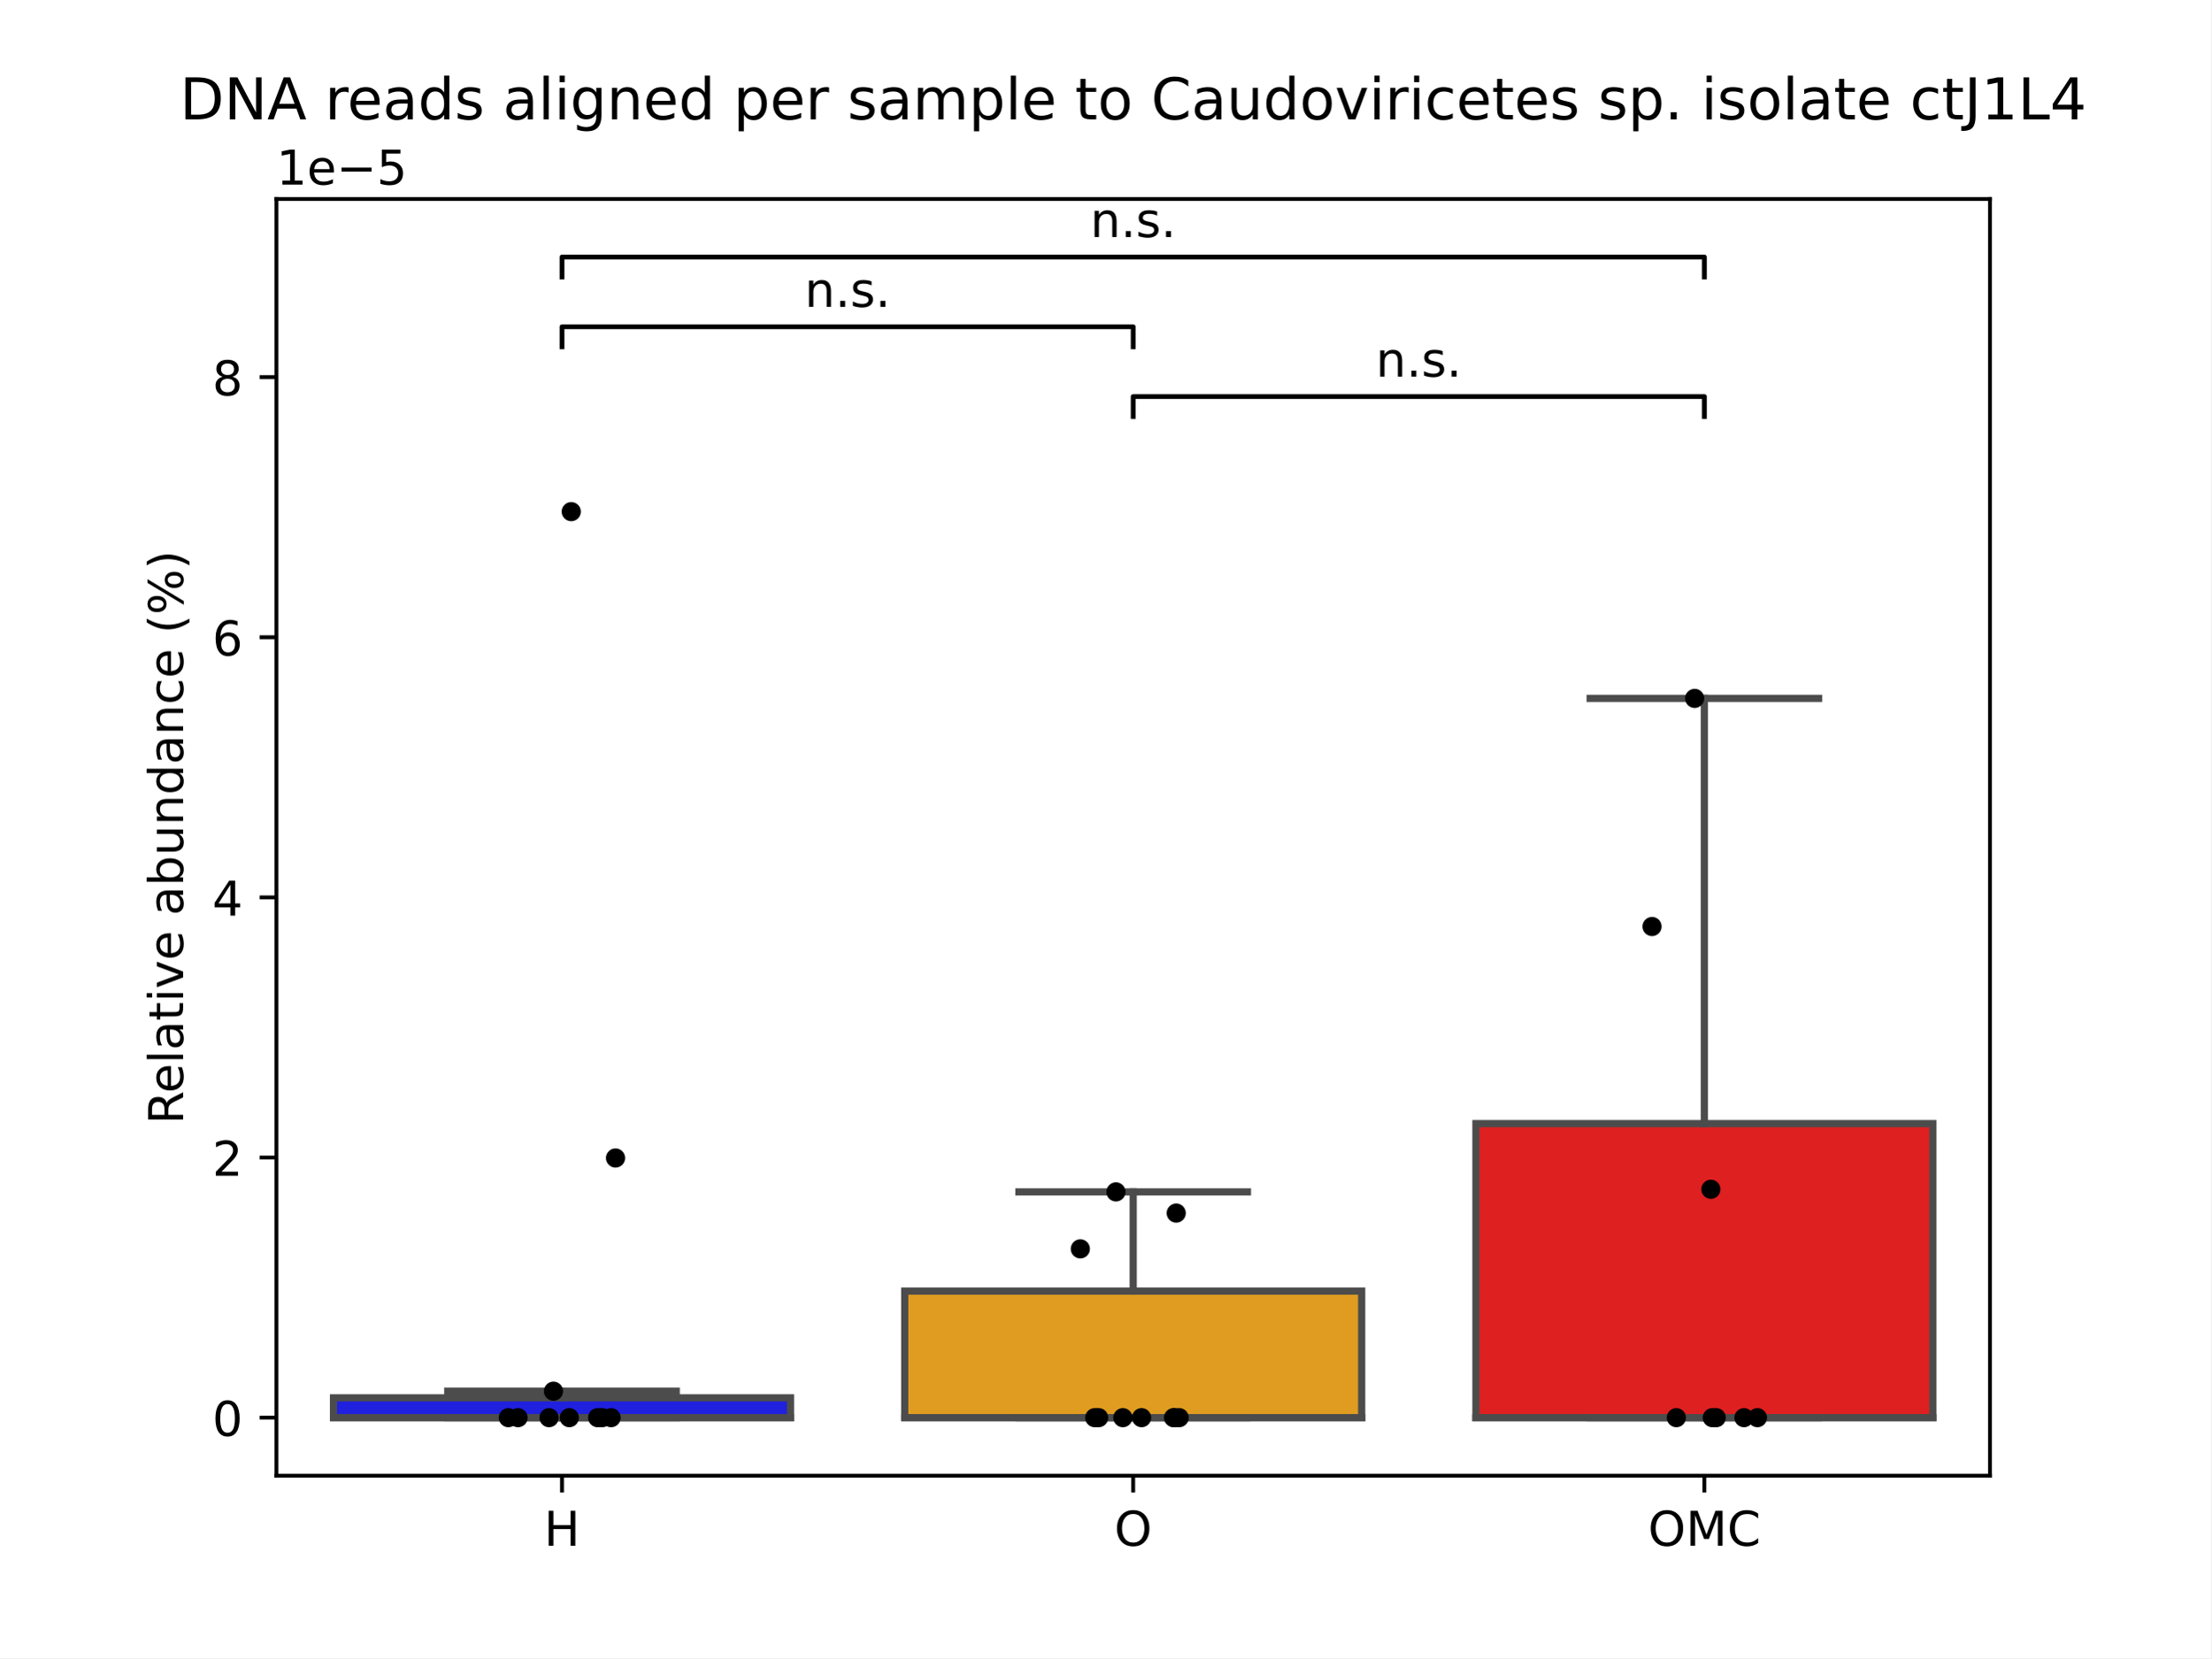
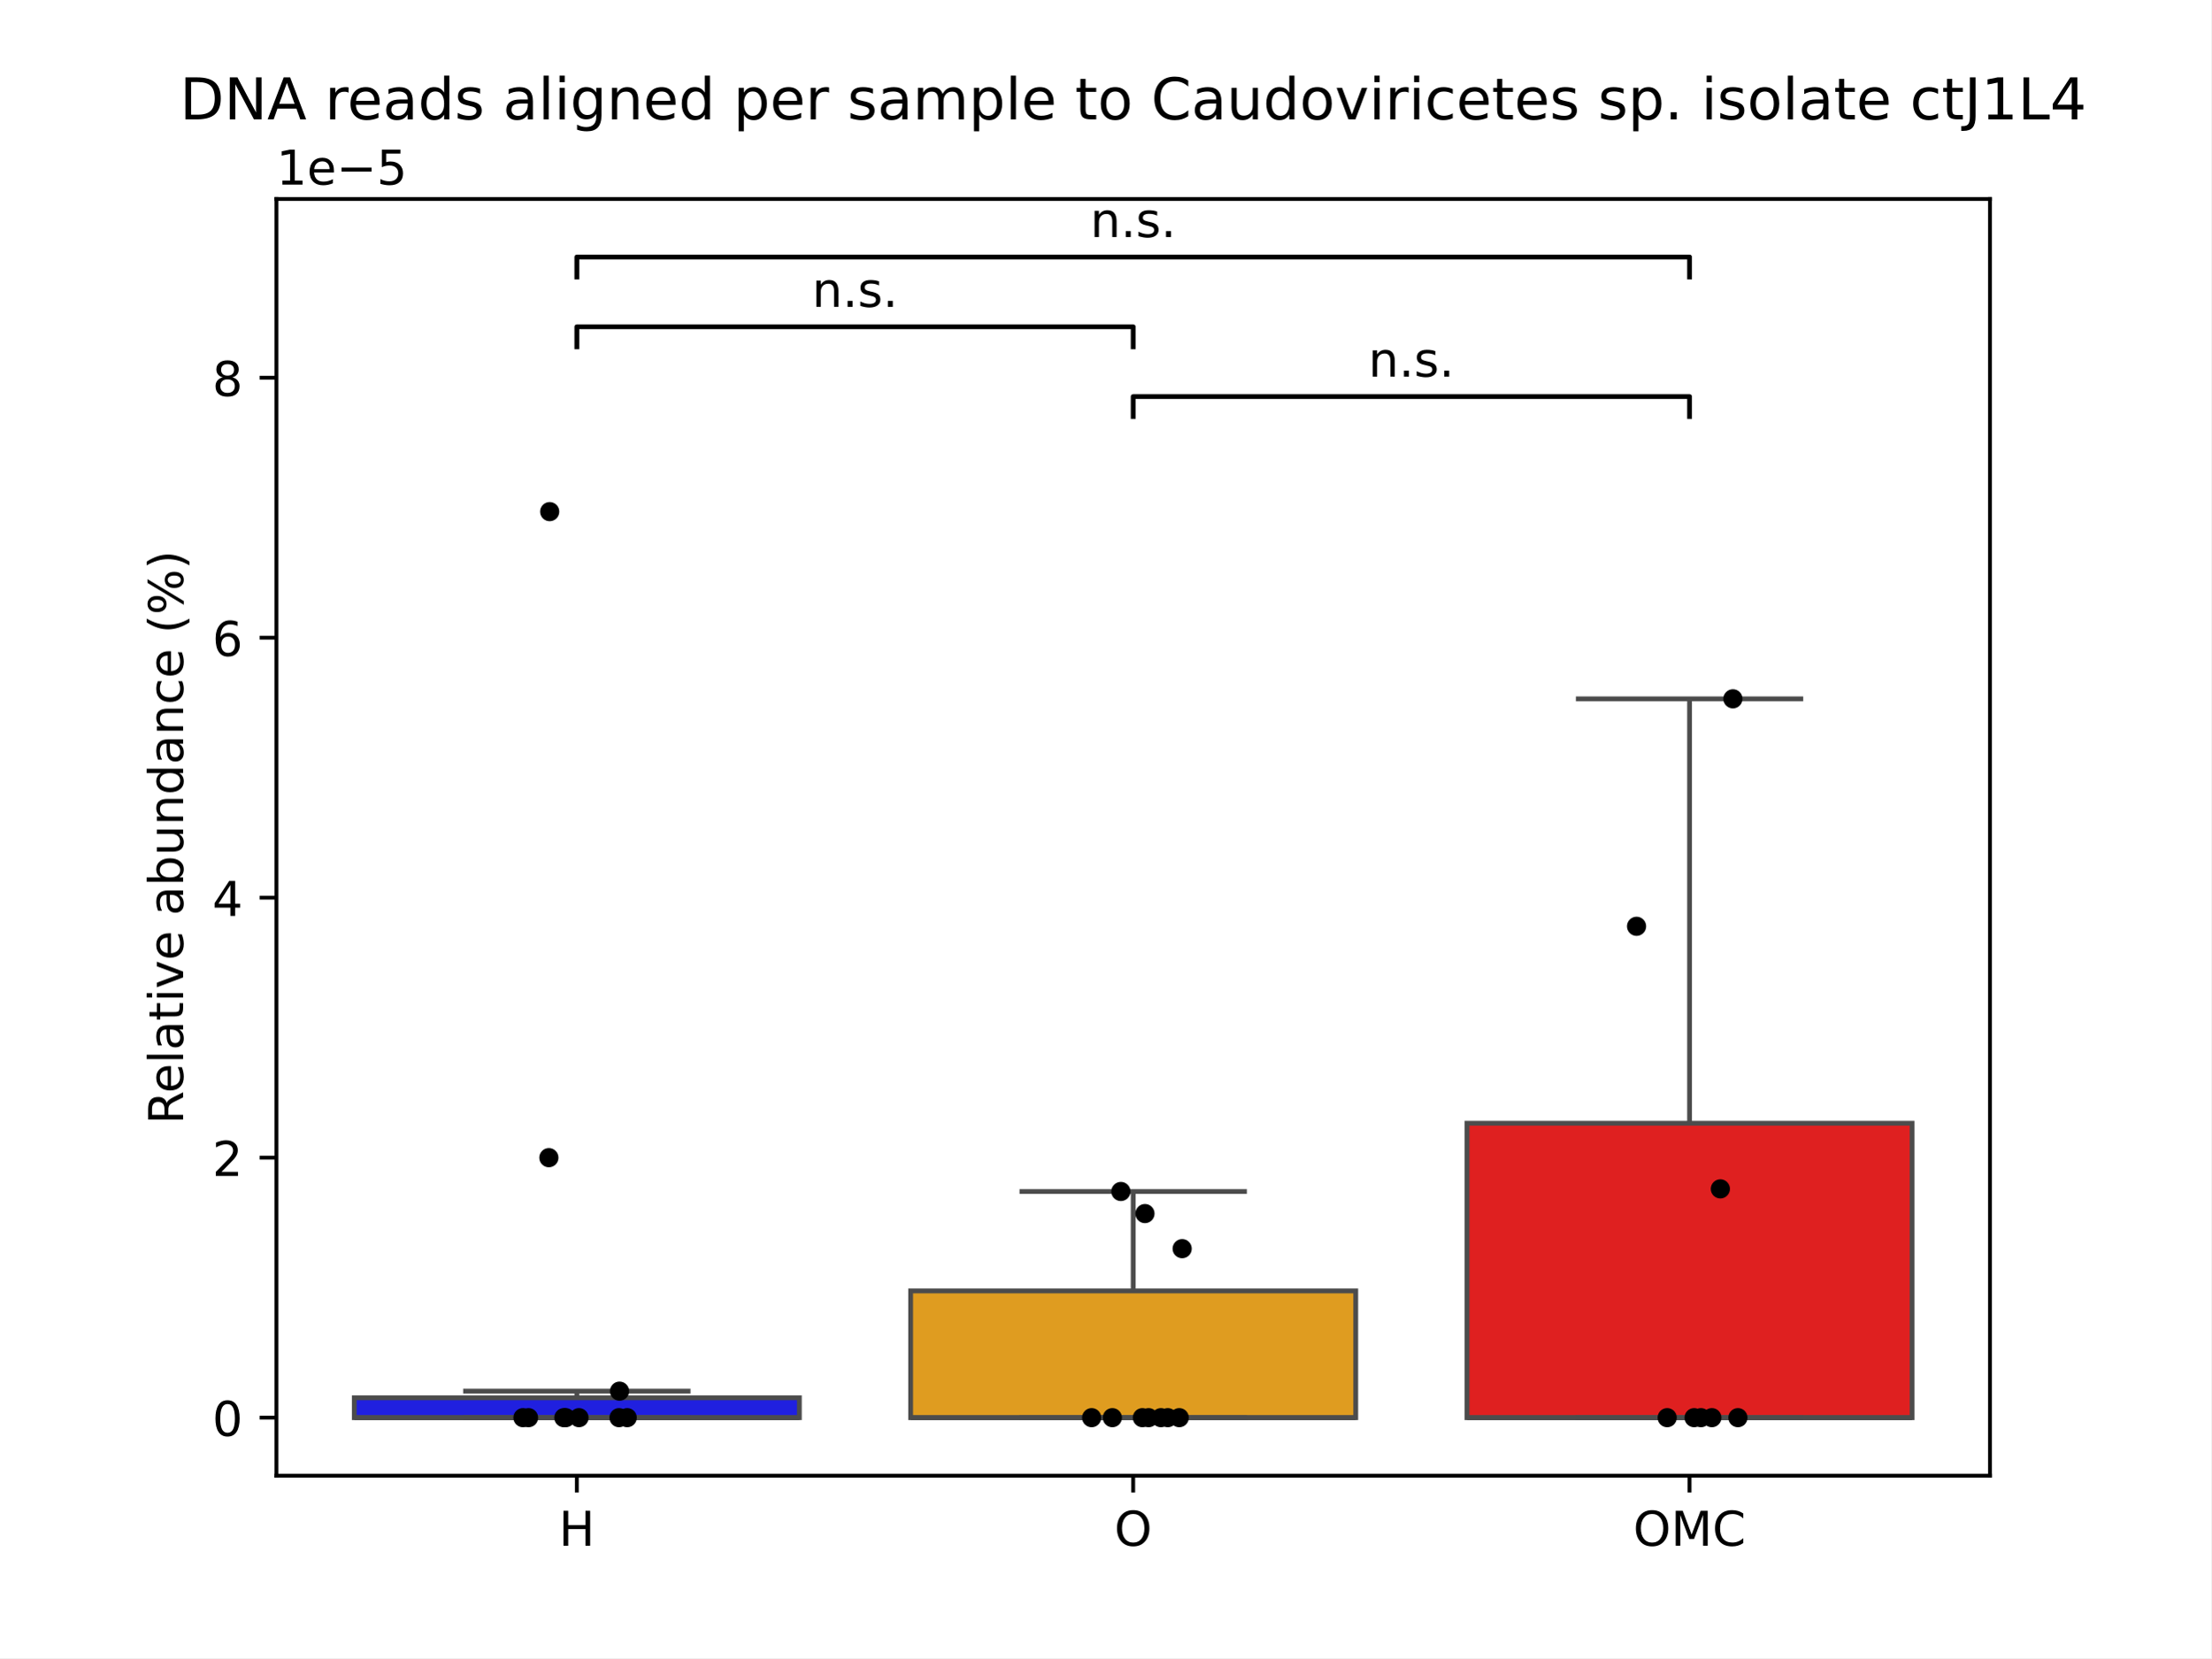
<svg xmlns="http://www.w3.org/2000/svg" xmlns:xlink="http://www.w3.org/1999/xlink" width="460.8pt" height="345.6pt" viewBox="0 0 460.8 345.6" version="1.1">
  <defs>
    <style type="text/css">*{stroke-linejoin: round; stroke-linecap: butt}</style>
  </defs>
  <g id="figure_1">
    <g id="patch_1">
      <path d="M 0 345.6  L 460.8 345.6  L 460.8 0  L 0 0  z " style="fill: #ffffff" />
    </g>
    <g id="axes_1">
      <g id="patch_2">
        <path d="M 57.6 307.584  L 414.72 307.584  L 414.72 41.472  L 57.6 41.472  z " style="fill: #ffffff" />
      </g>
-       <g id="patch_3">
-         <path d="M 69.504 295.488  L 164.736 295.488  L 164.736 291.349  L 69.504 291.349  L 69.504 295.488  z " clip-path="url(#pbcebc4f3cd)" style="fill: #2020df; stroke: #4c4c4c; stroke-width: 1.5; stroke-linejoin: miter" />
-       </g>
-       <g id="patch_4">
-         <path d="M 188.544 295.488  L 283.776 295.488  L 283.776 269.102  L 188.544 269.102  L 188.544 295.488  z " clip-path="url(#pbcebc4f3cd)" style="fill: #df9c20; stroke: #4c4c4c; stroke-width: 1.5; stroke-linejoin: miter" />
-       </g>
-       <g id="patch_5">
-         <path d="M 307.584 295.488  L 402.816 295.488  L 402.816 234.191  L 307.584 234.191  L 307.584 295.488  z " clip-path="url(#pbcebc4f3cd)" style="fill: #df2020; stroke: #4c4c4c; stroke-width: 1.5; stroke-linejoin: miter" />
-       </g>
      <g id="matplotlib.axis_1">
        <g id="xtick_1">
          <g id="line2d_1">
            <defs>
-               <path id="mce5a182867" d="M 0 0  L 0 3.5  " style="stroke: #000000; stroke-width: 0.8" />
+               <path id="m11d6697cc0" d="M 0 0  L 0 3.5  " style="stroke: #000000; stroke-width: 0.8" />
            </defs>
            <g>
-               <use xlink:href="#mce5a182867" x="117.12" y="307.584" style="stroke: #000000; stroke-width: 0.8" />
+               <use xlink:href="#m11d6697cc0" x="120.212" y="307.584" style="stroke: #000000; stroke-width: 0.8" />
            </g>
          </g>
          <g id="text_1">
-             <g transform="translate(113.3598 322.1824) scale(0.1 -0.1)">
+             <g transform="translate(116.4518 322.1824) scale(0.1 -0.1)">
              <defs>
                <path id="DejaVuSans-48" d="M 628 4666  L 1259 4666  L 1259 2753  L 3553 2753  L 3553 4666  L 4184 4666  L 4184 0  L 3553 0  L 3553 2222  L 1259 2222  L 1259 0  L 628 0  L 628 4666  z " transform="scale(0.015625)" />
              </defs>
              <use xlink:href="#DejaVuSans-48" />
            </g>
          </g>
        </g>
        <g id="xtick_2">
          <g id="line2d_2">
            <g>
-               <use xlink:href="#mce5a182867" x="236.16" y="307.584" style="stroke: #000000; stroke-width: 0.8" />
+               <use xlink:href="#m11d6697cc0" x="236.16" y="307.584" style="stroke: #000000; stroke-width: 0.8" />
            </g>
          </g>
          <g id="text_2">
            <g transform="translate(232.2241 322.1824) scale(0.1 -0.1)">
              <defs>
                <path id="DejaVuSans-4f" d="M 2522 4238  Q 1834 4238 1429 3725  Q 1025 3213 1025 2328  Q 1025 1447 1429 934  Q 1834 422 2522 422  Q 3209 422 3611 934  Q 4013 1447 4013 2328  Q 4013 3213 3611 3725  Q 3209 4238 2522 4238  z M 2522 4750  Q 3503 4750 4090 4092  Q 4678 3434 4678 2328  Q 4678 1225 4090 567  Q 3503 -91 2522 -91  Q 1538 -91 948 565  Q 359 1222 359 2328  Q 359 3434 948 4092  Q 1538 4750 2522 4750  z " transform="scale(0.015625)" />
              </defs>
              <use xlink:href="#DejaVuSans-4f" />
            </g>
          </g>
        </g>
        <g id="xtick_3">
          <g id="line2d_3">
            <g>
-               <use xlink:href="#mce5a182867" x="355.2" y="307.584" style="stroke: #000000; stroke-width: 0.8" />
+               <use xlink:href="#m11d6697cc0" x="352.108" y="307.584" style="stroke: #000000; stroke-width: 0.8" />
            </g>
          </g>
          <g id="text_3">
-             <g transform="translate(343.4586 322.1824) scale(0.1 -0.1)">
+             <g transform="translate(340.3666 322.1824) scale(0.1 -0.1)">
              <defs>
                <path id="DejaVuSans-4d" d="M 628 4666  L 1569 4666  L 2759 1491  L 3956 4666  L 4897 4666  L 4897 0  L 4281 0  L 4281 4097  L 3078 897  L 2444 897  L 1241 4097  L 1241 0  L 628 0  L 628 4666  z " transform="scale(0.015625)" />
                <path id="DejaVuSans-43" d="M 4122 4306  L 4122 3641  Q 3803 3938 3442 4084  Q 3081 4231 2675 4231  Q 1875 4231 1450 3742  Q 1025 3253 1025 2328  Q 1025 1406 1450 917  Q 1875 428 2675 428  Q 3081 428 3442 575  Q 3803 722 4122 1019  L 4122 359  Q 3791 134 3420 21  Q 3050 -91 2638 -91  Q 1578 -91 968 557  Q 359 1206 359 2328  Q 359 3453 968 4101  Q 1578 4750 2638 4750  Q 3056 4750 3426 4639  Q 3797 4528 4122 4306  z " transform="scale(0.015625)" />
              </defs>
              <use xlink:href="#DejaVuSans-4f" />
              <use xlink:href="#DejaVuSans-4d" x="78.711" />
              <use xlink:href="#DejaVuSans-43" x="164.99" />
            </g>
          </g>
        </g>
      </g>
      <g id="matplotlib.axis_2">
        <g id="ytick_1">
          <g id="line2d_4">
            <defs>
-               <path id="m8223c4565b" d="M 0 0  L -3.5 0  " style="stroke: #000000; stroke-width: 0.8" />
+               <path id="m7acec7571c" d="M 0 0  L -3.5 0  " style="stroke: #000000; stroke-width: 0.8" />
            </defs>
            <g>
-               <use xlink:href="#m8223c4565b" x="57.6" y="295.488" style="stroke: #000000; stroke-width: 0.8" />
+               <use xlink:href="#m7acec7571c" x="57.6" y="295.488" style="stroke: #000000; stroke-width: 0.8" />
            </g>
          </g>
          <g id="text_4">
            <g transform="translate(44.2375 299.2872) scale(0.1 -0.1)">
              <defs>
                <path id="DejaVuSans-30" d="M 2034 4250  Q 1547 4250 1301 3770  Q 1056 3291 1056 2328  Q 1056 1369 1301 889  Q 1547 409 2034 409  Q 2525 409 2770 889  Q 3016 1369 3016 2328  Q 3016 3291 2770 3770  Q 2525 4250 2034 4250  z M 2034 4750  Q 2819 4750 3233 4129  Q 3647 3509 3647 2328  Q 3647 1150 3233 529  Q 2819 -91 2034 -91  Q 1250 -91 836 529  Q 422 1150 422 2328  Q 422 3509 836 4129  Q 1250 4750 2034 4750  z " transform="scale(0.015625)" />
              </defs>
              <use xlink:href="#DejaVuSans-30" />
            </g>
          </g>
        </g>
        <g id="ytick_2">
          <g id="line2d_5">
            <g>
-               <use xlink:href="#m8223c4565b" x="57.6" y="241.266" style="stroke: #000000; stroke-width: 0.8" />
+               <use xlink:href="#m7acec7571c" x="57.6" y="241.298" style="stroke: #000000; stroke-width: 0.8" />
            </g>
          </g>
          <g id="text_5">
-             <g transform="translate(44.2375 245.0649) scale(0.1 -0.1)">
+             <g transform="translate(44.2375 245.0971) scale(0.1 -0.1)">
              <defs>
                <path id="DejaVuSans-32" d="M 1228 531  L 3431 531  L 3431 0  L 469 0  L 469 531  Q 828 903 1448 1529  Q 2069 2156 2228 2338  Q 2531 2678 2651 2914  Q 2772 3150 2772 3378  Q 2772 3750 2511 3984  Q 2250 4219 1831 4219  Q 1534 4219 1204 4116  Q 875 4013 500 3803  L 500 4441  Q 881 4594 1212 4672  Q 1544 4750 1819 4750  Q 2544 4750 2975 4387  Q 3406 4025 3406 3419  Q 3406 3131 3298 2873  Q 3191 2616 2906 2266  Q 2828 2175 2409 1742  Q 1991 1309 1228 531  z " transform="scale(0.015625)" />
              </defs>
              <use xlink:href="#DejaVuSans-32" />
            </g>
          </g>
        </g>
        <g id="ytick_3">
          <g id="line2d_6">
            <g>
-               <use xlink:href="#m8223c4565b" x="57.6" y="187.043" style="stroke: #000000; stroke-width: 0.8" />
+               <use xlink:href="#m7acec7571c" x="57.6" y="187.108" style="stroke: #000000; stroke-width: 0.8" />
            </g>
          </g>
          <g id="text_6">
-             <g transform="translate(44.2375 190.8426) scale(0.1 -0.1)">
+             <g transform="translate(44.2375 190.907) scale(0.1 -0.1)">
              <defs>
                <path id="DejaVuSans-34" d="M 2419 4116  L 825 1625  L 2419 1625  L 2419 4116  z M 2253 4666  L 3047 4666  L 3047 1625  L 3713 1625  L 3713 1100  L 3047 1100  L 3047 0  L 2419 0  L 2419 1100  L 313 1100  L 313 1709  L 2253 4666  z " transform="scale(0.015625)" />
              </defs>
              <use xlink:href="#DejaVuSans-34" />
            </g>
          </g>
        </g>
        <g id="ytick_4">
          <g id="line2d_7">
            <g>
-               <use xlink:href="#m8223c4565b" x="57.6" y="132.821" style="stroke: #000000; stroke-width: 0.8" />
+               <use xlink:href="#m7acec7571c" x="57.6" y="132.918" style="stroke: #000000; stroke-width: 0.8" />
            </g>
          </g>
          <g id="text_7">
-             <g transform="translate(44.2375 136.6203) scale(0.1 -0.1)">
+             <g transform="translate(44.2375 136.717) scale(0.1 -0.1)">
              <defs>
                <path id="DejaVuSans-36" d="M 2113 2584  Q 1688 2584 1439 2293  Q 1191 2003 1191 1497  Q 1191 994 1439 701  Q 1688 409 2113 409  Q 2538 409 2786 701  Q 3034 994 3034 1497  Q 3034 2003 2786 2293  Q 2538 2584 2113 2584  z M 3366 4563  L 3366 3988  Q 3128 4100 2886 4159  Q 2644 4219 2406 4219  Q 1781 4219 1451 3797  Q 1122 3375 1075 2522  Q 1259 2794 1537 2939  Q 1816 3084 2150 3084  Q 2853 3084 3261 2657  Q 3669 2231 3669 1497  Q 3669 778 3244 343  Q 2819 -91 2113 -91  Q 1303 -91 875 529  Q 447 1150 447 2328  Q 447 3434 972 4092  Q 1497 4750 2381 4750  Q 2619 4750 2861 4703  Q 3103 4656 3366 4563  z " transform="scale(0.015625)" />
              </defs>
              <use xlink:href="#DejaVuSans-36" />
            </g>
          </g>
        </g>
        <g id="ytick_5">
          <g id="line2d_8">
            <g>
-               <use xlink:href="#m8223c4565b" x="57.6" y="78.599" style="stroke: #000000; stroke-width: 0.8" />
+               <use xlink:href="#m7acec7571c" x="57.6" y="78.728" style="stroke: #000000; stroke-width: 0.8" />
            </g>
          </g>
          <g id="text_8">
-             <g transform="translate(44.2375 82.39804) scale(0.1 -0.1)">
+             <g transform="translate(44.2375 82.52686) scale(0.1 -0.1)">
              <defs>
                <path id="DejaVuSans-38" d="M 2034 2216  Q 1584 2216 1326 1975  Q 1069 1734 1069 1313  Q 1069 891 1326 650  Q 1584 409 2034 409  Q 2484 409 2743 651  Q 3003 894 3003 1313  Q 3003 1734 2745 1975  Q 2488 2216 2034 2216  z M 1403 2484  Q 997 2584 770 2862  Q 544 3141 544 3541  Q 544 4100 942 4425  Q 1341 4750 2034 4750  Q 2731 4750 3128 4425  Q 3525 4100 3525 3541  Q 3525 3141 3298 2862  Q 3072 2584 2669 2484  Q 3125 2378 3379 2068  Q 3634 1759 3634 1313  Q 3634 634 3220 271  Q 2806 -91 2034 -91  Q 1263 -91 848 271  Q 434 634 434 1313  Q 434 1759 690 2068  Q 947 2378 1403 2484  z M 1172 3481  Q 1172 3119 1398 2916  Q 1625 2713 2034 2713  Q 2441 2713 2670 2916  Q 2900 3119 2900 3481  Q 2900 3844 2670 4047  Q 2441 4250 2034 4250  Q 1625 4250 1398 4047  Q 1172 3844 1172 3481  z " transform="scale(0.015625)" />
              </defs>
              <use xlink:href="#DejaVuSans-38" />
            </g>
          </g>
        </g>
        <g id="text_9">
          <g transform="translate(38.15781 234.3311) rotate(-90) scale(0.1 -0.1)">
            <defs>
              <path id="DejaVuSans-52" d="M 2841 2188  Q 3044 2119 3236 1894  Q 3428 1669 3622 1275  L 4263 0  L 3584 0  L 2988 1197  Q 2756 1666 2539 1819  Q 2322 1972 1947 1972  L 1259 1972  L 1259 0  L 628 0  L 628 4666  L 2053 4666  Q 2853 4666 3247 4331  Q 3641 3997 3641 3322  Q 3641 2881 3436 2590  Q 3231 2300 2841 2188  z M 1259 4147  L 1259 2491  L 2053 2491  Q 2509 2491 2742 2702  Q 2975 2913 2975 3322  Q 2975 3731 2742 3939  Q 2509 4147 2053 4147  L 1259 4147  z " transform="scale(0.015625)" />
              <path id="DejaVuSans-65" d="M 3597 1894  L 3597 1613  L 953 1613  Q 991 1019 1311 708  Q 1631 397 2203 397  Q 2534 397 2845 478  Q 3156 559 3463 722  L 3463 178  Q 3153 47 2828 -22  Q 2503 -91 2169 -91  Q 1331 -91 842 396  Q 353 884 353 1716  Q 353 2575 817 3079  Q 1281 3584 2069 3584  Q 2775 3584 3186 3129  Q 3597 2675 3597 1894  z M 3022 2063  Q 3016 2534 2758 2815  Q 2500 3097 2075 3097  Q 1594 3097 1305 2825  Q 1016 2553 972 2059  L 3022 2063  z " transform="scale(0.015625)" />
              <path id="DejaVuSans-6c" d="M 603 4863  L 1178 4863  L 1178 0  L 603 0  L 603 4863  z " transform="scale(0.015625)" />
              <path id="DejaVuSans-61" d="M 2194 1759  Q 1497 1759 1228 1600  Q 959 1441 959 1056  Q 959 750 1161 570  Q 1363 391 1709 391  Q 2188 391 2477 730  Q 2766 1069 2766 1631  L 2766 1759  L 2194 1759  z M 3341 1997  L 3341 0  L 2766 0  L 2766 531  Q 2569 213 2275 61  Q 1981 -91 1556 -91  Q 1019 -91 701 211  Q 384 513 384 1019  Q 384 1609 779 1909  Q 1175 2209 1959 2209  L 2766 2209  L 2766 2266  Q 2766 2663 2505 2880  Q 2244 3097 1772 3097  Q 1472 3097 1187 3025  Q 903 2953 641 2809  L 641 3341  Q 956 3463 1253 3523  Q 1550 3584 1831 3584  Q 2591 3584 2966 3190  Q 3341 2797 3341 1997  z " transform="scale(0.015625)" />
              <path id="DejaVuSans-74" d="M 1172 4494  L 1172 3500  L 2356 3500  L 2356 3053  L 1172 3053  L 1172 1153  Q 1172 725 1289 603  Q 1406 481 1766 481  L 2356 481  L 2356 0  L 1766 0  Q 1100 0 847 248  Q 594 497 594 1153  L 594 3053  L 172 3053  L 172 3500  L 594 3500  L 594 4494  L 1172 4494  z " transform="scale(0.015625)" />
              <path id="DejaVuSans-69" d="M 603 3500  L 1178 3500  L 1178 0  L 603 0  L 603 3500  z M 603 4863  L 1178 4863  L 1178 4134  L 603 4134  L 603 4863  z " transform="scale(0.015625)" />
              <path id="DejaVuSans-76" d="M 191 3500  L 800 3500  L 1894 563  L 2988 3500  L 3597 3500  L 2284 0  L 1503 0  L 191 3500  z " transform="scale(0.015625)" />
              <path id="DejaVuSans-20" transform="scale(0.015625)" />
              <path id="DejaVuSans-62" d="M 3116 1747  Q 3116 2381 2855 2742  Q 2594 3103 2138 3103  Q 1681 3103 1420 2742  Q 1159 2381 1159 1747  Q 1159 1113 1420 752  Q 1681 391 2138 391  Q 2594 391 2855 752  Q 3116 1113 3116 1747  z M 1159 2969  Q 1341 3281 1617 3432  Q 1894 3584 2278 3584  Q 2916 3584 3314 3078  Q 3713 2572 3713 1747  Q 3713 922 3314 415  Q 2916 -91 2278 -91  Q 1894 -91 1617 61  Q 1341 213 1159 525  L 1159 0  L 581 0  L 581 4863  L 1159 4863  L 1159 2969  z " transform="scale(0.015625)" />
              <path id="DejaVuSans-75" d="M 544 1381  L 544 3500  L 1119 3500  L 1119 1403  Q 1119 906 1312 657  Q 1506 409 1894 409  Q 2359 409 2629 706  Q 2900 1003 2900 1516  L 2900 3500  L 3475 3500  L 3475 0  L 2900 0  L 2900 538  Q 2691 219 2414 64  Q 2138 -91 1772 -91  Q 1169 -91 856 284  Q 544 659 544 1381  z M 1991 3584  L 1991 3584  z " transform="scale(0.015625)" />
              <path id="DejaVuSans-6e" d="M 3513 2113  L 3513 0  L 2938 0  L 2938 2094  Q 2938 2591 2744 2837  Q 2550 3084 2163 3084  Q 1697 3084 1428 2787  Q 1159 2491 1159 1978  L 1159 0  L 581 0  L 581 3500  L 1159 3500  L 1159 2956  Q 1366 3272 1645 3428  Q 1925 3584 2291 3584  Q 2894 3584 3203 3211  Q 3513 2838 3513 2113  z " transform="scale(0.015625)" />
              <path id="DejaVuSans-64" d="M 2906 2969  L 2906 4863  L 3481 4863  L 3481 0  L 2906 0  L 2906 525  Q 2725 213 2448 61  Q 2172 -91 1784 -91  Q 1150 -91 751 415  Q 353 922 353 1747  Q 353 2572 751 3078  Q 1150 3584 1784 3584  Q 2172 3584 2448 3432  Q 2725 3281 2906 2969  z M 947 1747  Q 947 1113 1208 752  Q 1469 391 1925 391  Q 2381 391 2643 752  Q 2906 1113 2906 1747  Q 2906 2381 2643 2742  Q 2381 3103 1925 3103  Q 1469 3103 1208 2742  Q 947 2381 947 1747  z " transform="scale(0.015625)" />
              <path id="DejaVuSans-63" d="M 3122 3366  L 3122 2828  Q 2878 2963 2633 3030  Q 2388 3097 2138 3097  Q 1578 3097 1268 2742  Q 959 2388 959 1747  Q 959 1106 1268 751  Q 1578 397 2138 397  Q 2388 397 2633 464  Q 2878 531 3122 666  L 3122 134  Q 2881 22 2623 -34  Q 2366 -91 2075 -91  Q 1284 -91 818 406  Q 353 903 353 1747  Q 353 2603 823 3093  Q 1294 3584 2113 3584  Q 2378 3584 2631 3529  Q 2884 3475 3122 3366  z " transform="scale(0.015625)" />
              <path id="DejaVuSans-28" d="M 1984 4856  Q 1566 4138 1362 3434  Q 1159 2731 1159 2009  Q 1159 1288 1364 580  Q 1569 -128 1984 -844  L 1484 -844  Q 1016 -109 783 600  Q 550 1309 550 2009  Q 550 2706 781 3412  Q 1013 4119 1484 4856  L 1984 4856  z " transform="scale(0.015625)" />
              <path id="DejaVuSans-25" d="M 4653 2053  Q 4381 2053 4226 1822  Q 4072 1591 4072 1178  Q 4072 772 4226 539  Q 4381 306 4653 306  Q 4919 306 5073 539  Q 5228 772 5228 1178  Q 5228 1588 5073 1820  Q 4919 2053 4653 2053  z M 4653 2450  Q 5147 2450 5437 2106  Q 5728 1763 5728 1178  Q 5728 594 5436 251  Q 5144 -91 4653 -91  Q 4153 -91 3862 251  Q 3572 594 3572 1178  Q 3572 1766 3864 2108  Q 4156 2450 4653 2450  z M 1428 4353  Q 1159 4353 1004 4120  Q 850 3888 850 3481  Q 850 3069 1003 2837  Q 1156 2606 1428 2606  Q 1700 2606 1854 2837  Q 2009 3069 2009 3481  Q 2009 3884 1853 4118  Q 1697 4353 1428 4353  z M 4250 4750  L 4750 4750  L 1831 -91  L 1331 -91  L 4250 4750  z M 1428 4750  Q 1922 4750 2215 4408  Q 2509 4066 2509 3481  Q 2509 2891 2217 2550  Q 1925 2209 1428 2209  Q 931 2209 642 2551  Q 353 2894 353 3481  Q 353 4063 643 4406  Q 934 4750 1428 4750  z " transform="scale(0.015625)" />
              <path id="DejaVuSans-29" d="M 513 4856  L 1013 4856  Q 1481 4119 1714 3412  Q 1947 2706 1947 2009  Q 1947 1309 1714 600  Q 1481 -109 1013 -844  L 513 -844  Q 928 -128 1133 580  Q 1338 1288 1338 2009  Q 1338 2731 1133 3434  Q 928 4138 513 4856  z " transform="scale(0.015625)" />
            </defs>
            <use xlink:href="#DejaVuSans-52" />
            <use xlink:href="#DejaVuSans-65" x="64.982" />
            <use xlink:href="#DejaVuSans-6c" x="126.506" />
            <use xlink:href="#DejaVuSans-61" x="154.289" />
            <use xlink:href="#DejaVuSans-74" x="215.568" />
            <use xlink:href="#DejaVuSans-69" x="254.777" />
            <use xlink:href="#DejaVuSans-76" x="282.561" />
            <use xlink:href="#DejaVuSans-65" x="341.74" />
            <use xlink:href="#DejaVuSans-20" x="403.264" />
            <use xlink:href="#DejaVuSans-61" x="435.051" />
            <use xlink:href="#DejaVuSans-62" x="496.33" />
            <use xlink:href="#DejaVuSans-75" x="559.807" />
            <use xlink:href="#DejaVuSans-6e" x="623.186" />
            <use xlink:href="#DejaVuSans-64" x="686.564" />
            <use xlink:href="#DejaVuSans-61" x="750.041" />
            <use xlink:href="#DejaVuSans-6e" x="811.32" />
            <use xlink:href="#DejaVuSans-63" x="874.699" />
            <use xlink:href="#DejaVuSans-65" x="929.68" />
            <use xlink:href="#DejaVuSans-20" x="991.203" />
            <use xlink:href="#DejaVuSans-28" x="1022.99" />
            <use xlink:href="#DejaVuSans-25" x="1062.004" />
            <use xlink:href="#DejaVuSans-29" x="1157.023" />
          </g>
        </g>
        <g id="text_10">
          <g transform="translate(57.6 38.472) scale(0.1 -0.1)">
            <defs>
              <path id="DejaVuSans-31" d="M 794 531  L 1825 531  L 1825 4091  L 703 3866  L 703 4441  L 1819 4666  L 2450 4666  L 2450 531  L 3481 531  L 3481 0  L 794 0  L 794 531  z " transform="scale(0.015625)" />
              <path id="DejaVuSans-2212" d="M 678 2272  L 4684 2272  L 4684 1741  L 678 1741  L 678 2272  z " transform="scale(0.015625)" />
              <path id="DejaVuSans-35" d="M 691 4666  L 3169 4666  L 3169 4134  L 1269 4134  L 1269 2991  Q 1406 3038 1543 3061  Q 1681 3084 1819 3084  Q 2600 3084 3056 2656  Q 3513 2228 3513 1497  Q 3513 744 3044 326  Q 2575 -91 1722 -91  Q 1428 -91 1123 -41  Q 819 9 494 109  L 494 744  Q 775 591 1075 516  Q 1375 441 1709 441  Q 2250 441 2565 725  Q 2881 1009 2881 1497  Q 2881 1984 2565 2268  Q 2250 2553 1709 2553  Q 1456 2553 1204 2497  Q 953 2441 691 2322  L 691 4666  z " transform="scale(0.015625)" />
            </defs>
            <use xlink:href="#DejaVuSans-31" />
            <use xlink:href="#DejaVuSans-65" x="63.623" />
            <use xlink:href="#DejaVuSans-2212" x="125.146" />
            <use xlink:href="#DejaVuSans-35" x="208.936" />
          </g>
        </g>
      </g>
+       <g id="patch_3">
+         <path d="M 73.833 295.488  L 166.591 295.488  L 166.591 291.342  L 73.833 291.342  L 73.833 295.488  z " clip-path="url(#p5a98922e02)" style="fill: #2020df; stroke: #4c4c4c; stroke-linejoin: miter" />
+       </g>
      <g id="line2d_9">
-         <path d="M 117.12 295.488  L 117.12 295.488  " clip-path="url(#pbcebc4f3cd)" style="fill: none; stroke: #4c4c4c; stroke-width: 1.5; stroke-linecap: square" />
+         <path d="M 120.212 295.488  L 120.212 295.488  " clip-path="url(#p5a98922e02)" style="fill: none; stroke: #4c4c4c" />
      </g>
      <g id="line2d_10">
-         <path d="M 117.12 291.349  L 117.12 289.969  " clip-path="url(#pbcebc4f3cd)" style="fill: none; stroke: #4c4c4c; stroke-width: 1.5; stroke-linecap: square" />
+         <path d="M 120.212 291.342  L 120.212 289.961  " clip-path="url(#p5a98922e02)" style="fill: none; stroke: #4c4c4c" />
      </g>
      <g id="line2d_11">
-         <path d="M 93.312 295.488  L 140.928 295.488  " clip-path="url(#pbcebc4f3cd)" style="fill: none; stroke: #4c4c4c; stroke-width: 1.5; stroke-linecap: square" />
+         <path d="M 97.022 295.488  L 143.402 295.488  " clip-path="url(#p5a98922e02)" style="fill: none; stroke: #4c4c4c; stroke-linecap: square" />
      </g>
      <g id="line2d_12">
-         <path d="M 93.312 289.969  L 140.928 289.969  " clip-path="url(#pbcebc4f3cd)" style="fill: none; stroke: #4c4c4c; stroke-width: 1.5; stroke-linecap: square" />
+         <path d="M 97.022 289.961  L 143.402 289.961  " clip-path="url(#p5a98922e02)" style="fill: none; stroke: #4c4c4c; stroke-linecap: square" />
+       </g>
+       <g id="patch_4">
+         <path d="M 189.781 295.488  L 282.539 295.488  L 282.539 269.07  L 189.781 269.07  L 189.781 295.488  z " clip-path="url(#p5a98922e02)" style="fill: #df9c20; stroke: #4c4c4c; stroke-linejoin: miter" />
      </g>
      <g id="line2d_13">
-         <path d="M 236.16 295.488  L 236.16 295.488  " clip-path="url(#pbcebc4f3cd)" style="fill: none; stroke: #4c4c4c; stroke-width: 1.5; stroke-linecap: square" />
+         <path d="M 236.16 295.488  L 236.16 295.488  " clip-path="url(#p5a98922e02)" style="fill: none; stroke: #4c4c4c" />
      </g>
      <g id="line2d_14">
-         <path d="M 236.16 269.102  L 236.16 248.43  " clip-path="url(#pbcebc4f3cd)" style="fill: none; stroke: #4c4c4c; stroke-width: 1.5; stroke-linecap: square" />
+         <path d="M 236.16 269.07  L 236.16 248.343  " clip-path="url(#p5a98922e02)" style="fill: none; stroke: #4c4c4c" />
      </g>
      <g id="line2d_15">
-         <path d="M 212.352 295.488  L 259.968 295.488  " clip-path="url(#pbcebc4f3cd)" style="fill: none; stroke: #4c4c4c; stroke-width: 1.5; stroke-linecap: square" />
+         <path d="M 212.97 295.488  L 259.35 295.488  " clip-path="url(#p5a98922e02)" style="fill: none; stroke: #4c4c4c; stroke-linecap: square" />
      </g>
      <g id="line2d_16">
-         <path d="M 212.352 248.43  L 259.968 248.43  " clip-path="url(#pbcebc4f3cd)" style="fill: none; stroke: #4c4c4c; stroke-width: 1.5; stroke-linecap: square" />
+         <path d="M 212.97 248.343  L 259.35 248.343  " clip-path="url(#p5a98922e02)" style="fill: none; stroke: #4c4c4c; stroke-linecap: square" />
+       </g>
+       <g id="patch_5">
+         <path d="M 305.729 295.488  L 398.487 295.488  L 398.487 234.118  L 305.729 234.118  L 305.729 295.488  z " clip-path="url(#p5a98922e02)" style="fill: #df2020; stroke: #4c4c4c; stroke-linejoin: miter" />
      </g>
      <g id="line2d_17">
-         <path d="M 355.2 295.488  L 355.2 295.488  " clip-path="url(#pbcebc4f3cd)" style="fill: none; stroke: #4c4c4c; stroke-width: 1.5; stroke-linecap: square" />
+         <path d="M 352.108 295.488  L 352.108 295.488  " clip-path="url(#p5a98922e02)" style="fill: none; stroke: #4c4c4c" />
      </g>
      <g id="line2d_18">
-         <path d="M 355.2 234.191  L 355.2 145.565  " clip-path="url(#pbcebc4f3cd)" style="fill: none; stroke: #4c4c4c; stroke-width: 1.5; stroke-linecap: square" />
+         <path d="M 352.108 234.118  L 352.108 145.652  " clip-path="url(#p5a98922e02)" style="fill: none; stroke: #4c4c4c" />
      </g>
      <g id="line2d_19">
-         <path d="M 331.392 295.488  L 379.008 295.488  " clip-path="url(#pbcebc4f3cd)" style="fill: none; stroke: #4c4c4c; stroke-width: 1.5; stroke-linecap: square" />
+         <path d="M 328.918 295.488  L 375.298 295.488  " clip-path="url(#p5a98922e02)" style="fill: none; stroke: #4c4c4c; stroke-linecap: square" />
      </g>
      <g id="line2d_20">
-         <path d="M 331.392 145.565  L 379.008 145.565  " clip-path="url(#pbcebc4f3cd)" style="fill: none; stroke: #4c4c4c; stroke-width: 1.5; stroke-linecap: square" />
+         <path d="M 328.918 145.652  L 375.298 145.652  " clip-path="url(#p5a98922e02)" style="fill: none; stroke: #4c4c4c; stroke-linecap: square" />
      </g>
      <g id="line2d_21">
-         <path d="M 117.12 57.723  L 117.12 53.568  L 355.2 53.568  L 355.2 57.723  " clip-path="url(#pbcebc4f3cd)" style="fill: none; stroke: #000000; stroke-linecap: square" />
+         <path d="M 120.212 57.723  L 120.212 53.568  L 352.108 53.568  L 352.108 57.723  " clip-path="url(#p5a98922e02)" style="fill: none; stroke: #000000; stroke-linecap: square" />
      </g>
      <g id="line2d_22">
-         <path d="M 117.12 72.264  L 117.12 68.11  L 236.16 68.11  L 236.16 72.264  " clip-path="url(#pbcebc4f3cd)" style="fill: none; stroke: #000000; stroke-linecap: square" />
+         <path d="M 120.212 72.264  L 120.212 68.11  L 236.16 68.11  L 236.16 72.264  " clip-path="url(#p5a98922e02)" style="fill: none; stroke: #000000; stroke-linecap: square" />
      </g>
      <g id="line2d_23">
-         <path d="M 236.16 86.806  L 236.16 82.651  L 355.2 82.651  L 355.2 86.806  " clip-path="url(#pbcebc4f3cd)" style="fill: none; stroke: #000000; stroke-linecap: square" />
+         <path d="M 236.16 86.806  L 236.16 82.651  L 352.108 82.651  L 352.108 86.806  " clip-path="url(#p5a98922e02)" style="fill: none; stroke: #000000; stroke-linecap: square" />
      </g>
      <g id="line2d_24">
-         <path d="M 69.504 295.488  L 164.736 295.488  " clip-path="url(#pbcebc4f3cd)" style="fill: none; stroke: #4c4c4c; stroke-width: 1.5; stroke-linecap: square" />
+         <path d="M 73.833 295.488  L 166.591 295.488  " clip-path="url(#p5a98922e02)" style="fill: none; stroke: #4c4c4c" />
      </g>
      <g id="line2d_25">
-         <path d="M 188.544 295.488  L 283.776 295.488  " clip-path="url(#pbcebc4f3cd)" style="fill: none; stroke: #4c4c4c; stroke-width: 1.5; stroke-linecap: square" />
+         <path d="M 189.781 295.488  L 282.539 295.488  " clip-path="url(#p5a98922e02)" style="fill: none; stroke: #4c4c4c" />
      </g>
      <g id="line2d_26">
-         <path d="M 307.584 295.488  L 402.816 295.488  " clip-path="url(#pbcebc4f3cd)" style="fill: none; stroke: #4c4c4c; stroke-width: 1.5; stroke-linecap: square" />
+         <path d="M 305.729 295.488  L 398.487 295.488  " clip-path="url(#p5a98922e02)" style="fill: none; stroke: #4c4c4c" />
      </g>
      <g id="patch_6">
        <path d="M 57.6 307.584  L 57.6 41.472  " style="fill: none; stroke: #000000; stroke-width: 0.8; stroke-linejoin: miter; stroke-linecap: square" />
      </g>
      <g id="patch_7">
        <path d="M 414.72 307.584  L 414.72 41.472  " style="fill: none; stroke: #000000; stroke-width: 0.8; stroke-linejoin: miter; stroke-linecap: square" />
      </g>
      <g id="patch_8">
        <path d="M 57.6 307.584  L 414.72 307.584  " style="fill: none; stroke: #000000; stroke-width: 0.8; stroke-linejoin: miter; stroke-linecap: square" />
      </g>
      <g id="patch_9">
        <path d="M 57.6 41.472  L 414.72 41.472  " style="fill: none; stroke: #000000; stroke-width: 0.8; stroke-linejoin: miter; stroke-linecap: square" />
      </g>
      <g id="PathCollection_1">
        <defs>
-           <path id="m0359f97f1f" d="M 0 2  C 0.53 2 1.039 1.789 1.414 1.414  C 1.789 1.039 2 0.53 2 0  C 2 -0.53 1.789 -1.039 1.414 -1.414  C 1.039 -1.789 0.53 -2 0 -2  C -0.53 -2 -1.039 -1.789 -1.414 -1.414  C -1.789 -1.039 -2 -0.53 -2 0  C -2 0.53 -1.789 1.039 -1.414 1.414  C -1.039 1.789 -0.53 2 0 2  z " />
+           <path id="m7e1e6eaa1d" d="M 0 2  C 0.53 2 1.039 1.789 1.414 1.414  C 1.789 1.039 2 0.53 2 0  C 2 -0.53 1.789 -1.039 1.414 -1.414  C 1.039 -1.789 0.53 -2 0 -2  C -0.53 -2 -1.039 -1.789 -1.414 -1.414  C -1.789 -1.039 -2 -0.53 -2 0  C -2 0.53 -1.789 1.039 -1.414 1.414  C -1.039 1.789 -0.53 2 0 2  z " />
        </defs>
-         <g clip-path="url(#pbcebc4f3cd)">
-           <use xlink:href="#m0359f97f1f" x="125.492" y="295.488" />
-           <use xlink:href="#m0359f97f1f" x="105.945" y="295.488" />
-           <use xlink:href="#m0359f97f1f" x="119.047" y="106.636" />
-           <use xlink:href="#m0359f97f1f" x="115.343" y="289.969" />
-           <use xlink:href="#m0359f97f1f" x="127.349" y="295.488" />
-           <use xlink:href="#m0359f97f1f" x="107.959" y="295.488" />
-           <use xlink:href="#m0359f97f1f" x="114.417" y="295.488" />
-           <use xlink:href="#m0359f97f1f" x="124.547" y="295.488" />
-           <use xlink:href="#m0359f97f1f" x="128.274" y="241.366" />
-           <use xlink:href="#m0359f97f1f" x="118.643" y="295.488" />
+         <g clip-path="url(#p5a98922e02)">
+           <use xlink:href="#m7e1e6eaa1d" x="108.985" y="295.488" />
+           <use xlink:href="#m7e1e6eaa1d" x="130.709" y="295.488" />
+           <use xlink:href="#m7e1e6eaa1d" x="114.553" y="106.636" />
+           <use xlink:href="#m7e1e6eaa1d" x="129.107" y="289.961" />
+           <use xlink:href="#m7e1e6eaa1d" x="117.503" y="295.488" />
+           <use xlink:href="#m7e1e6eaa1d" x="120.659" y="295.488" />
+           <use xlink:href="#m7e1e6eaa1d" x="117.894" y="295.488" />
+           <use xlink:href="#m7e1e6eaa1d" x="129.002" y="295.488" />
+           <use xlink:href="#m7e1e6eaa1d" x="114.383" y="241.298" />
+           <use xlink:href="#m7e1e6eaa1d" x="110.144" y="295.488" />
        </g>
      </g>
      <g id="PathCollection_2">
-         <g clip-path="url(#pbcebc4f3cd)">
-           <use xlink:href="#m0359f97f1f" x="232.564" y="248.43" />
-           <use xlink:href="#m0359f97f1f" x="225.143" y="260.306" />
-           <use xlink:href="#m0359f97f1f" x="237.907" y="295.488" />
-           <use xlink:href="#m0359f97f1f" x="245.128" y="252.849" />
-           <use xlink:href="#m0359f97f1f" x="234.007" y="295.488" />
-           <use xlink:href="#m0359f97f1f" x="244.568" y="295.488" />
-           <use xlink:href="#m0359f97f1f" x="244.782" y="295.488" />
-           <use xlink:href="#m0359f97f1f" x="228.957" y="295.488" />
-           <use xlink:href="#m0359f97f1f" x="228.145" y="295.488" />
-           <use xlink:href="#m0359f97f1f" x="245.744" y="295.488" />
+         <g clip-path="url(#p5a98922e02)">
+           <use xlink:href="#m7e1e6eaa1d" x="233.591" y="248.343" />
+           <use xlink:href="#m7e1e6eaa1d" x="246.366" y="260.264" />
+           <use xlink:href="#m7e1e6eaa1d" x="239.372" y="295.488" />
+           <use xlink:href="#m7e1e6eaa1d" x="238.612" y="252.949" />
+           <use xlink:href="#m7e1e6eaa1d" x="238.075" y="295.488" />
+           <use xlink:href="#m7e1e6eaa1d" x="231.819" y="295.488" />
+           <use xlink:href="#m7e1e6eaa1d" x="243.371" y="295.488" />
+           <use xlink:href="#m7e1e6eaa1d" x="245.76" y="295.488" />
+           <use xlink:href="#m7e1e6eaa1d" x="241.946" y="295.488" />
+           <use xlink:href="#m7e1e6eaa1d" x="227.504" y="295.488" />
        </g>
      </g>
      <g id="PathCollection_3">
-         <g clip-path="url(#pbcebc4f3cd)">
-           <use xlink:href="#m0359f97f1f" x="366.25" y="295.488" />
-           <use xlink:href="#m0359f97f1f" x="344.292" y="193.115" />
-           <use xlink:href="#m0359f97f1f" x="356.554" y="247.882" />
-           <use xlink:href="#m0359f97f1f" x="353.176" y="145.565" />
-           <use xlink:href="#m0359f97f1f" x="357.669" y="295.488" />
-           <use xlink:href="#m0359f97f1f" x="363.451" y="295.488" />
-           <use xlink:href="#m0359f97f1f" x="356.856" y="295.488" />
-           <use xlink:href="#m0359f97f1f" x="349.363" y="295.488" />
+         <g clip-path="url(#p5a98922e02)">
+           <use xlink:href="#m7e1e6eaa1d" x="347.448" y="295.488" />
+           <use xlink:href="#m7e1e6eaa1d" x="341.065" y="193.069" />
+           <use xlink:href="#m7e1e6eaa1d" x="358.528" y="247.801" />
+           <use xlink:href="#m7e1e6eaa1d" x="361.147" y="145.652" />
+           <use xlink:href="#m7e1e6eaa1d" x="362.191" y="295.488" />
+           <use xlink:href="#m7e1e6eaa1d" x="354.488" y="295.488" />
+           <use xlink:href="#m7e1e6eaa1d" x="356.761" y="295.488" />
+           <use xlink:href="#m7e1e6eaa1d" x="353.062" y="295.488" />
        </g>
      </g>
      <g id="text_11">
        <g transform="translate(227.2084 49.41094) scale(0.1 -0.1)">
          <defs>
            <path id="DejaVuSans-2e" d="M 684 794  L 1344 794  L 1344 0  L 684 0  L 684 794  z " transform="scale(0.015625)" />
            <path id="DejaVuSans-73" d="M 2834 3397  L 2834 2853  Q 2591 2978 2328 3040  Q 2066 3103 1784 3103  Q 1356 3103 1142 2972  Q 928 2841 928 2578  Q 928 2378 1081 2264  Q 1234 2150 1697 2047  L 1894 2003  Q 2506 1872 2764 1633  Q 3022 1394 3022 966  Q 3022 478 2636 193  Q 2250 -91 1575 -91  Q 1294 -91 989 -36  Q 684 19 347 128  L 347 722  Q 666 556 975 473  Q 1284 391 1588 391  Q 1994 391 2212 530  Q 2431 669 2431 922  Q 2431 1156 2273 1281  Q 2116 1406 1581 1522  L 1381 1569  Q 847 1681 609 1914  Q 372 2147 372 2553  Q 372 3047 722 3315  Q 1072 3584 1716 3584  Q 2034 3584 2315 3537  Q 2597 3491 2834 3397  z " transform="scale(0.015625)" />
          </defs>
          <use xlink:href="#DejaVuSans-6e" />
          <use xlink:href="#DejaVuSans-2e" x="63.379" />
          <use xlink:href="#DejaVuSans-73" x="95.166" />
          <use xlink:href="#DejaVuSans-2e" x="147.266" />
        </g>
      </g>
      <g id="text_12">
-         <g transform="translate(167.6884 63.95258) scale(0.1 -0.1)">
+         <g transform="translate(169.2344 63.95258) scale(0.1 -0.1)">
          <use xlink:href="#DejaVuSans-6e" />
          <use xlink:href="#DejaVuSans-2e" x="63.379" />
          <use xlink:href="#DejaVuSans-73" x="95.166" />
          <use xlink:href="#DejaVuSans-2e" x="147.266" />
        </g>
      </g>
      <g id="text_13">
-         <g transform="translate(286.7284 78.49421) scale(0.1 -0.1)">
+         <g transform="translate(285.1825 78.49421) scale(0.1 -0.1)">
          <use xlink:href="#DejaVuSans-6e" />
          <use xlink:href="#DejaVuSans-2e" x="63.379" />
          <use xlink:href="#DejaVuSans-73" x="95.166" />
          <use xlink:href="#DejaVuSans-2e" x="147.266" />
        </g>
      </g>
      <g id="text_14">
        <g transform="translate(37.46719 24.87356) scale(0.12 -0.12)">
          <defs>
            <path id="DejaVuSans-44" d="M 1259 4147  L 1259 519  L 2022 519  Q 2988 519 3436 956  Q 3884 1394 3884 2338  Q 3884 3275 3436 3711  Q 2988 4147 2022 4147  L 1259 4147  z M 628 4666  L 1925 4666  Q 3281 4666 3915 4102  Q 4550 3538 4550 2338  Q 4550 1131 3912 565  Q 3275 0 1925 0  L 628 0  L 628 4666  z " transform="scale(0.015625)" />
            <path id="DejaVuSans-4e" d="M 628 4666  L 1478 4666  L 3547 763  L 3547 4666  L 4159 4666  L 4159 0  L 3309 0  L 1241 3903  L 1241 0  L 628 0  L 628 4666  z " transform="scale(0.015625)" />
            <path id="DejaVuSans-41" d="M 2188 4044  L 1331 1722  L 3047 1722  L 2188 4044  z M 1831 4666  L 2547 4666  L 4325 0  L 3669 0  L 3244 1197  L 1141 1197  L 716 0  L 50 0  L 1831 4666  z " transform="scale(0.015625)" />
            <path id="DejaVuSans-72" d="M 2631 2963  Q 2534 3019 2420 3045  Q 2306 3072 2169 3072  Q 1681 3072 1420 2755  Q 1159 2438 1159 1844  L 1159 0  L 581 0  L 581 3500  L 1159 3500  L 1159 2956  Q 1341 3275 1631 3429  Q 1922 3584 2338 3584  Q 2397 3584 2469 3576  Q 2541 3569 2628 3553  L 2631 2963  z " transform="scale(0.015625)" />
            <path id="DejaVuSans-67" d="M 2906 1791  Q 2906 2416 2648 2759  Q 2391 3103 1925 3103  Q 1463 3103 1205 2759  Q 947 2416 947 1791  Q 947 1169 1205 825  Q 1463 481 1925 481  Q 2391 481 2648 825  Q 2906 1169 2906 1791  z M 3481 434  Q 3481 -459 3084 -895  Q 2688 -1331 1869 -1331  Q 1566 -1331 1297 -1286  Q 1028 -1241 775 -1147  L 775 -588  Q 1028 -725 1275 -790  Q 1522 -856 1778 -856  Q 2344 -856 2625 -561  Q 2906 -266 2906 331  L 2906 616  Q 2728 306 2450 153  Q 2172 0 1784 0  Q 1141 0 747 490  Q 353 981 353 1791  Q 353 2603 747 3093  Q 1141 3584 1784 3584  Q 2172 3584 2450 3431  Q 2728 3278 2906 2969  L 2906 3500  L 3481 3500  L 3481 434  z " transform="scale(0.015625)" />
            <path id="DejaVuSans-70" d="M 1159 525  L 1159 -1331  L 581 -1331  L 581 3500  L 1159 3500  L 1159 2969  Q 1341 3281 1617 3432  Q 1894 3584 2278 3584  Q 2916 3584 3314 3078  Q 3713 2572 3713 1747  Q 3713 922 3314 415  Q 2916 -91 2278 -91  Q 1894 -91 1617 61  Q 1341 213 1159 525  z M 3116 1747  Q 3116 2381 2855 2742  Q 2594 3103 2138 3103  Q 1681 3103 1420 2742  Q 1159 2381 1159 1747  Q 1159 1113 1420 752  Q 1681 391 2138 391  Q 2594 391 2855 752  Q 3116 1113 3116 1747  z " transform="scale(0.015625)" />
            <path id="DejaVuSans-6d" d="M 3328 2828  Q 3544 3216 3844 3400  Q 4144 3584 4550 3584  Q 5097 3584 5394 3201  Q 5691 2819 5691 2113  L 5691 0  L 5113 0  L 5113 2094  Q 5113 2597 4934 2840  Q 4756 3084 4391 3084  Q 3944 3084 3684 2787  Q 3425 2491 3425 1978  L 3425 0  L 2847 0  L 2847 2094  Q 2847 2600 2669 2842  Q 2491 3084 2119 3084  Q 1678 3084 1418 2786  Q 1159 2488 1159 1978  L 1159 0  L 581 0  L 581 3500  L 1159 3500  L 1159 2956  Q 1356 3278 1631 3431  Q 1906 3584 2284 3584  Q 2666 3584 2933 3390  Q 3200 3197 3328 2828  z " transform="scale(0.015625)" />
            <path id="DejaVuSans-6f" d="M 1959 3097  Q 1497 3097 1228 2736  Q 959 2375 959 1747  Q 959 1119 1226 758  Q 1494 397 1959 397  Q 2419 397 2687 759  Q 2956 1122 2956 1747  Q 2956 2369 2687 2733  Q 2419 3097 1959 3097  z M 1959 3584  Q 2709 3584 3137 3096  Q 3566 2609 3566 1747  Q 3566 888 3137 398  Q 2709 -91 1959 -91  Q 1206 -91 779 398  Q 353 888 353 1747  Q 353 2609 779 3096  Q 1206 3584 1959 3584  z " transform="scale(0.015625)" />
            <path id="DejaVuSans-4a" d="M 628 4666  L 1259 4666  L 1259 325  Q 1259 -519 939 -900  Q 619 -1281 -91 -1281  L -331 -1281  L -331 -750  L -134 -750  Q 284 -750 456 -515  Q 628 -281 628 325  L 628 4666  z " transform="scale(0.015625)" />
            <path id="DejaVuSans-4c" d="M 628 4666  L 1259 4666  L 1259 531  L 3531 531  L 3531 0  L 628 0  L 628 4666  z " transform="scale(0.015625)" />
          </defs>
          <use xlink:href="#DejaVuSans-44" />
          <use xlink:href="#DejaVuSans-4e" x="77.002" />
          <use xlink:href="#DejaVuSans-41" x="151.807" />
          <use xlink:href="#DejaVuSans-20" x="220.215" />
          <use xlink:href="#DejaVuSans-72" x="252.002" />
          <use xlink:href="#DejaVuSans-65" x="290.865" />
          <use xlink:href="#DejaVuSans-61" x="352.389" />
          <use xlink:href="#DejaVuSans-64" x="413.668" />
          <use xlink:href="#DejaVuSans-73" x="477.145" />
          <use xlink:href="#DejaVuSans-20" x="529.244" />
          <use xlink:href="#DejaVuSans-61" x="561.031" />
          <use xlink:href="#DejaVuSans-6c" x="622.311" />
          <use xlink:href="#DejaVuSans-69" x="650.094" />
          <use xlink:href="#DejaVuSans-67" x="677.877" />
          <use xlink:href="#DejaVuSans-6e" x="741.354" />
          <use xlink:href="#DejaVuSans-65" x="804.732" />
          <use xlink:href="#DejaVuSans-64" x="866.256" />
          <use xlink:href="#DejaVuSans-20" x="929.732" />
          <use xlink:href="#DejaVuSans-70" x="961.52" />
          <use xlink:href="#DejaVuSans-65" x="1024.996" />
          <use xlink:href="#DejaVuSans-72" x="1086.52" />
          <use xlink:href="#DejaVuSans-20" x="1127.633" />
          <use xlink:href="#DejaVuSans-73" x="1159.42" />
          <use xlink:href="#DejaVuSans-61" x="1211.52" />
          <use xlink:href="#DejaVuSans-6d" x="1272.799" />
          <use xlink:href="#DejaVuSans-70" x="1370.211" />
          <use xlink:href="#DejaVuSans-6c" x="1433.688" />
          <use xlink:href="#DejaVuSans-65" x="1461.471" />
          <use xlink:href="#DejaVuSans-20" x="1522.994" />
          <use xlink:href="#DejaVuSans-74" x="1554.781" />
          <use xlink:href="#DejaVuSans-6f" x="1593.99" />
          <use xlink:href="#DejaVuSans-20" x="1655.172" />
          <use xlink:href="#DejaVuSans-43" x="1686.959" />
          <use xlink:href="#DejaVuSans-61" x="1756.783" />
          <use xlink:href="#DejaVuSans-75" x="1818.062" />
          <use xlink:href="#DejaVuSans-64" x="1881.441" />
          <use xlink:href="#DejaVuSans-6f" x="1944.918" />
          <use xlink:href="#DejaVuSans-76" x="2006.1" />
          <use xlink:href="#DejaVuSans-69" x="2065.279" />
          <use xlink:href="#DejaVuSans-72" x="2093.062" />
          <use xlink:href="#DejaVuSans-69" x="2134.176" />
          <use xlink:href="#DejaVuSans-63" x="2161.959" />
          <use xlink:href="#DejaVuSans-65" x="2216.939" />
          <use xlink:href="#DejaVuSans-74" x="2278.463" />
          <use xlink:href="#DejaVuSans-65" x="2317.672" />
          <use xlink:href="#DejaVuSans-73" x="2379.195" />
          <use xlink:href="#DejaVuSans-20" x="2431.295" />
          <use xlink:href="#DejaVuSans-73" x="2463.082" />
          <use xlink:href="#DejaVuSans-70" x="2515.182" />
          <use xlink:href="#DejaVuSans-2e" x="2578.658" />
          <use xlink:href="#DejaVuSans-20" x="2610.445" />
          <use xlink:href="#DejaVuSans-69" x="2642.232" />
          <use xlink:href="#DejaVuSans-73" x="2670.016" />
          <use xlink:href="#DejaVuSans-6f" x="2722.115" />
          <use xlink:href="#DejaVuSans-6c" x="2783.297" />
          <use xlink:href="#DejaVuSans-61" x="2811.08" />
          <use xlink:href="#DejaVuSans-74" x="2872.359" />
          <use xlink:href="#DejaVuSans-65" x="2911.568" />
          <use xlink:href="#DejaVuSans-20" x="2973.092" />
          <use xlink:href="#DejaVuSans-63" x="3004.879" />
          <use xlink:href="#DejaVuSans-74" x="3059.859" />
          <use xlink:href="#DejaVuSans-4a" x="3099.068" />
          <use xlink:href="#DejaVuSans-31" x="3128.561" />
          <use xlink:href="#DejaVuSans-4c" x="3192.184" />
          <use xlink:href="#DejaVuSans-34" x="3247.896" />
        </g>
      </g>
    </g>
  </g>
  <defs>
-     <clipPath id="pbcebc4f3cd">
+     <clipPath id="p5a98922e02">
      <rect x="57.6" y="41.472" width="357.12" height="266.112" />
    </clipPath>
  </defs>
</svg>
